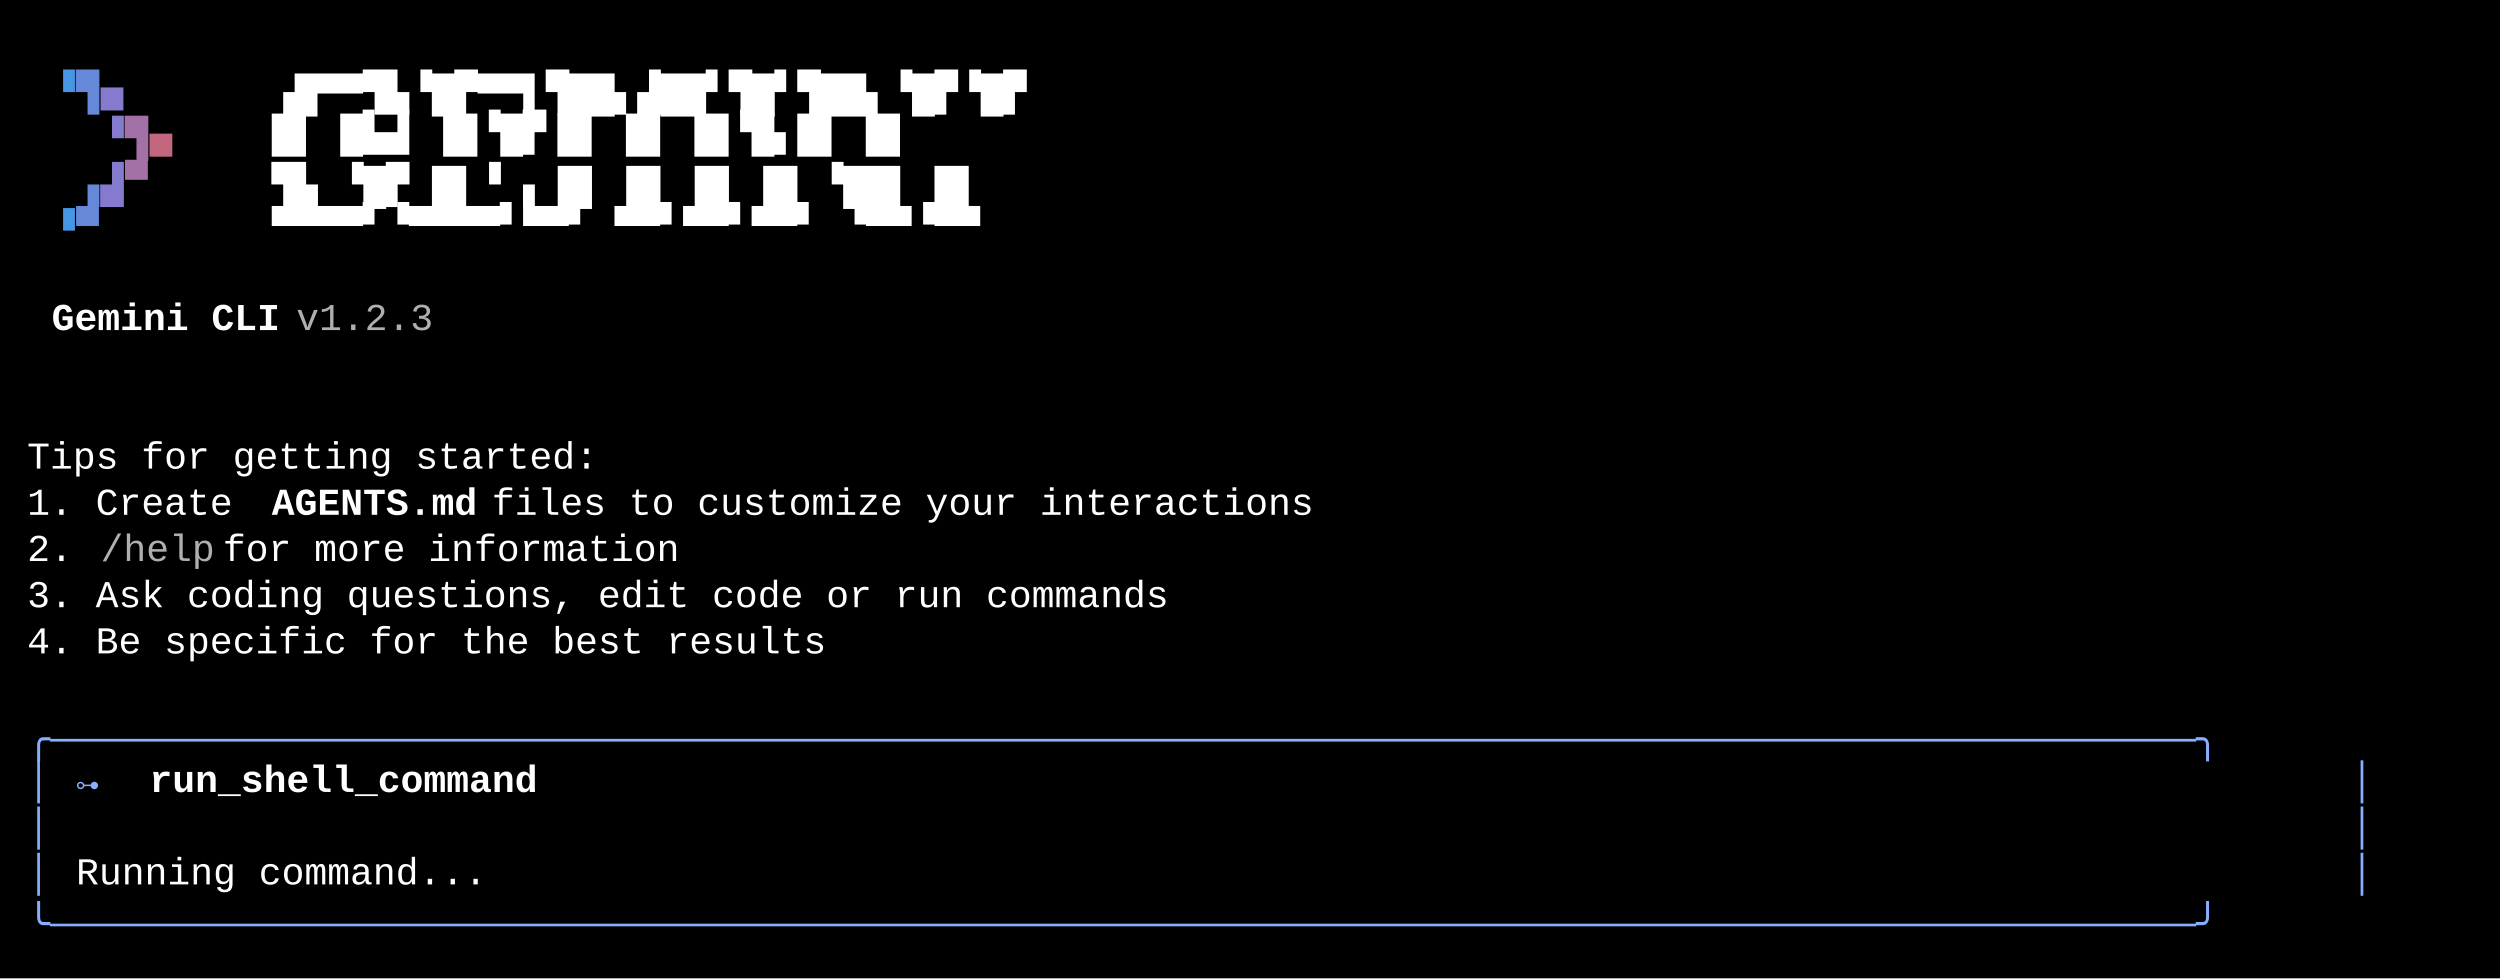
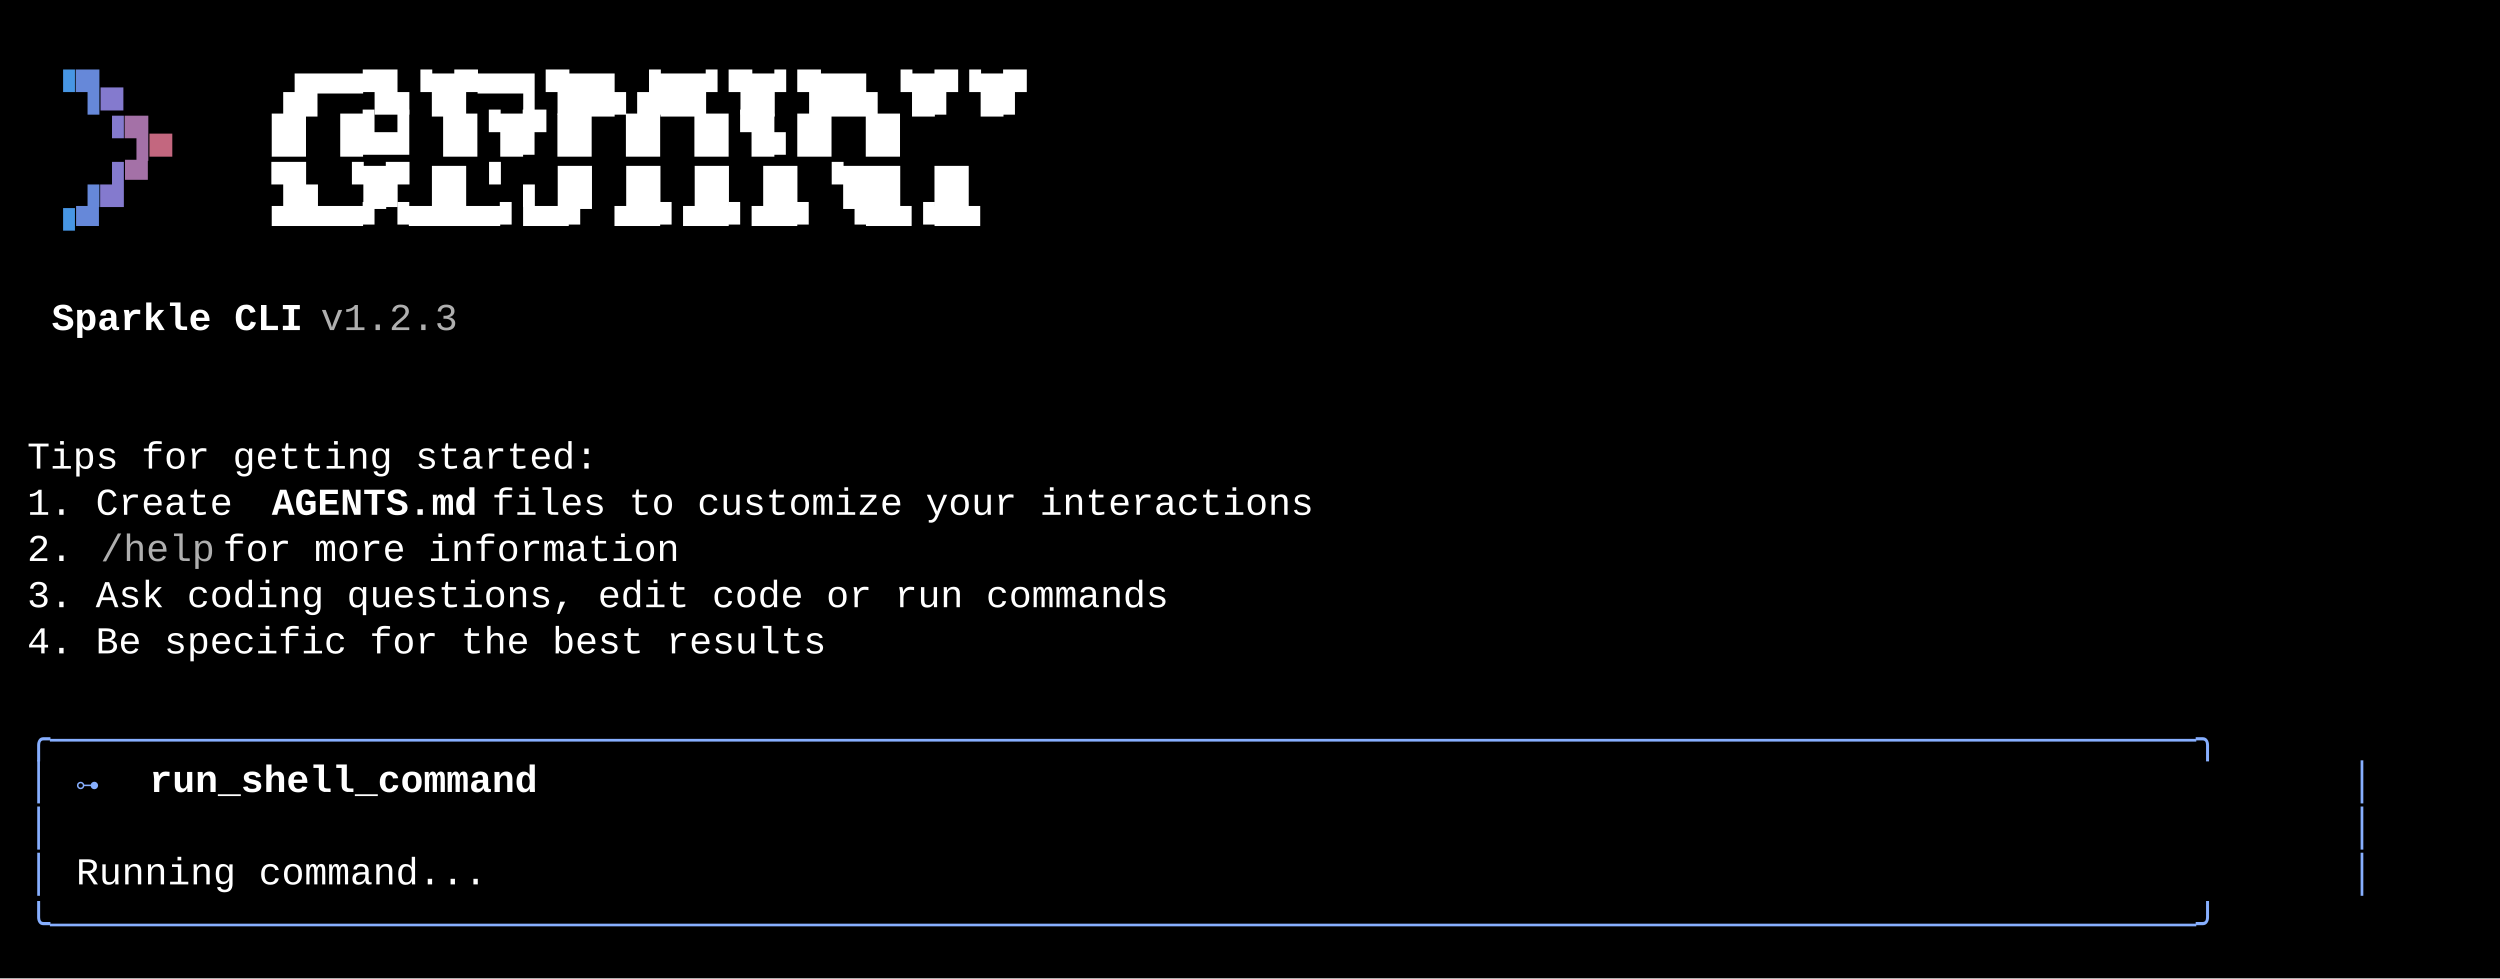
<svg xmlns="http://www.w3.org/2000/svg" width="920" height="360" viewBox="0 0 920 360">
  <style>
    text { font-family: Consolas, "Courier New", monospace; font-size: 14px; dominant-baseline: text-before-edge; white-space: pre; }
  </style>
  <rect width="920" height="360" fill="#000000" />
  <g transform="translate(10, 10)">
    <text x="9" y="19" fill="#4796e4" textLength="9" lengthAdjust="spacingAndGlyphs">▝</text>
    <text x="18" y="19" fill="#6688d9" textLength="9" lengthAdjust="spacingAndGlyphs">▜</text>
    <text x="27" y="19" fill="#847ace" textLength="9" lengthAdjust="spacingAndGlyphs">▄</text>
    <text x="90" y="19" fill="#ffffff" textLength="297" lengthAdjust="spacingAndGlyphs">▗█▀▀▜▙▝█▛▀▀▌▜██▖▟██▘▜█▘▜██▖▝█▛▝█▛</text>
    <text x="27" y="36" fill="#847ace" textLength="9" lengthAdjust="spacingAndGlyphs">▝</text>
    <text x="36" y="36" fill="#a471a7" textLength="9" lengthAdjust="spacingAndGlyphs">▜</text>
    <text x="45" y="36" fill="#c3677f" textLength="9" lengthAdjust="spacingAndGlyphs">▄</text>
    <text x="90" y="36" fill="#ffffff" textLength="297" lengthAdjust="spacingAndGlyphs">█▌     █▙▟  ▐█▝█▛▐█ ▐█ ▐█▝█▖█▌ █▌</text>
    <text x="18" y="53" fill="#6688d9" textLength="9" lengthAdjust="spacingAndGlyphs">▗</text>
    <text x="27" y="53" fill="#847ace" textLength="9" lengthAdjust="spacingAndGlyphs">▟</text>
    <text x="36" y="53" fill="#a471a7" textLength="9" lengthAdjust="spacingAndGlyphs">▀</text>
    <text x="90" y="53" fill="#ffffff" textLength="297" lengthAdjust="spacingAndGlyphs">▜▙ ▝█▛ █▌▝ ▖▐█   ▐█ ▐█ ▐█ ▝██▌ █▌</text>
    <text x="9" y="70" fill="#4796e4" textLength="9" lengthAdjust="spacingAndGlyphs">▝</text>
    <text x="18" y="70" fill="#6688d9" textLength="9" lengthAdjust="spacingAndGlyphs">▀</text>
    <text x="90" y="70" fill="#ffffff" textLength="297" lengthAdjust="spacingAndGlyphs"> ▀▀▀▀▘▝▀▀▀▀▘▀▀▘  ▀▀▘▀▀▘▀▀▘ ▝▀▀▝▀▀</text>
-     <text x="9" y="104" fill="#ffffff" textLength="90" lengthAdjust="spacingAndGlyphs" font-weight="bold">Gemini CLI</text>
-     <text x="99" y="104" fill="#afafaf" textLength="63" lengthAdjust="spacingAndGlyphs"> v1.2.3</text>
+     <text x="9" y="104" fill="#ffffff" textLength="99" lengthAdjust="spacingAndGlyphs" font-weight="bold">Sparkle CLI</text>
+     <text x="108" y="104" fill="#afafaf" textLength="63" lengthAdjust="spacingAndGlyphs"> v1.2.3</text>
    <text x="0" y="155" fill="#ffffff" textLength="225" lengthAdjust="spacingAndGlyphs">Tips for getting started:</text>
    <text x="0" y="172" fill="#ffffff" textLength="90" lengthAdjust="spacingAndGlyphs">1. Create </text>
    <text x="90" y="172" fill="#ffffff" textLength="81" lengthAdjust="spacingAndGlyphs" font-weight="bold">AGENTS.md</text>
    <text x="171" y="172" fill="#ffffff" textLength="333" lengthAdjust="spacingAndGlyphs"> files to customize your interactions</text>
    <text x="0" y="189" fill="#ffffff" textLength="27" lengthAdjust="spacingAndGlyphs">2. </text>
    <text x="27" y="189" fill="#afafaf" textLength="45" lengthAdjust="spacingAndGlyphs">/help</text>
    <text x="72" y="189" fill="#ffffff" textLength="189" lengthAdjust="spacingAndGlyphs"> for more information</text>
    <text x="0" y="206" fill="#ffffff" textLength="450" lengthAdjust="spacingAndGlyphs">3. Ask coding questions, edit code or run commands</text>
    <text x="0" y="223" fill="#ffffff" textLength="315" lengthAdjust="spacingAndGlyphs">4. Be specific for the best results</text>
    <text x="0" y="257" fill="#87afff" textLength="864" lengthAdjust="spacingAndGlyphs">╭──────────────────────────────────────────────────────────────────────────────────────────────╮</text>
    <text x="0" y="274" fill="#87afff" textLength="9" lengthAdjust="spacingAndGlyphs">│</text>
    <text x="18" y="274" fill="#87afff" textLength="9" lengthAdjust="spacingAndGlyphs">⊶</text>
    <text x="45" y="274" fill="#ffffff" textLength="153" lengthAdjust="spacingAndGlyphs" font-weight="bold">run_shell_command</text>
    <text x="855" y="274" fill="#87afff" textLength="9" lengthAdjust="spacingAndGlyphs">│</text>
    <text x="0" y="291" fill="#87afff" textLength="9" lengthAdjust="spacingAndGlyphs">│</text>
    <text x="855" y="291" fill="#87afff" textLength="9" lengthAdjust="spacingAndGlyphs">│</text>
    <text x="0" y="308" fill="#87afff" textLength="9" lengthAdjust="spacingAndGlyphs">│</text>
    <text x="18" y="308" fill="#ffffff" textLength="162" lengthAdjust="spacingAndGlyphs">Running command...</text>
    <text x="855" y="308" fill="#87afff" textLength="9" lengthAdjust="spacingAndGlyphs">│</text>
    <text x="0" y="325" fill="#87afff" textLength="864" lengthAdjust="spacingAndGlyphs">╰──────────────────────────────────────────────────────────────────────────────────────────────╯</text>
  </g>
</svg>
